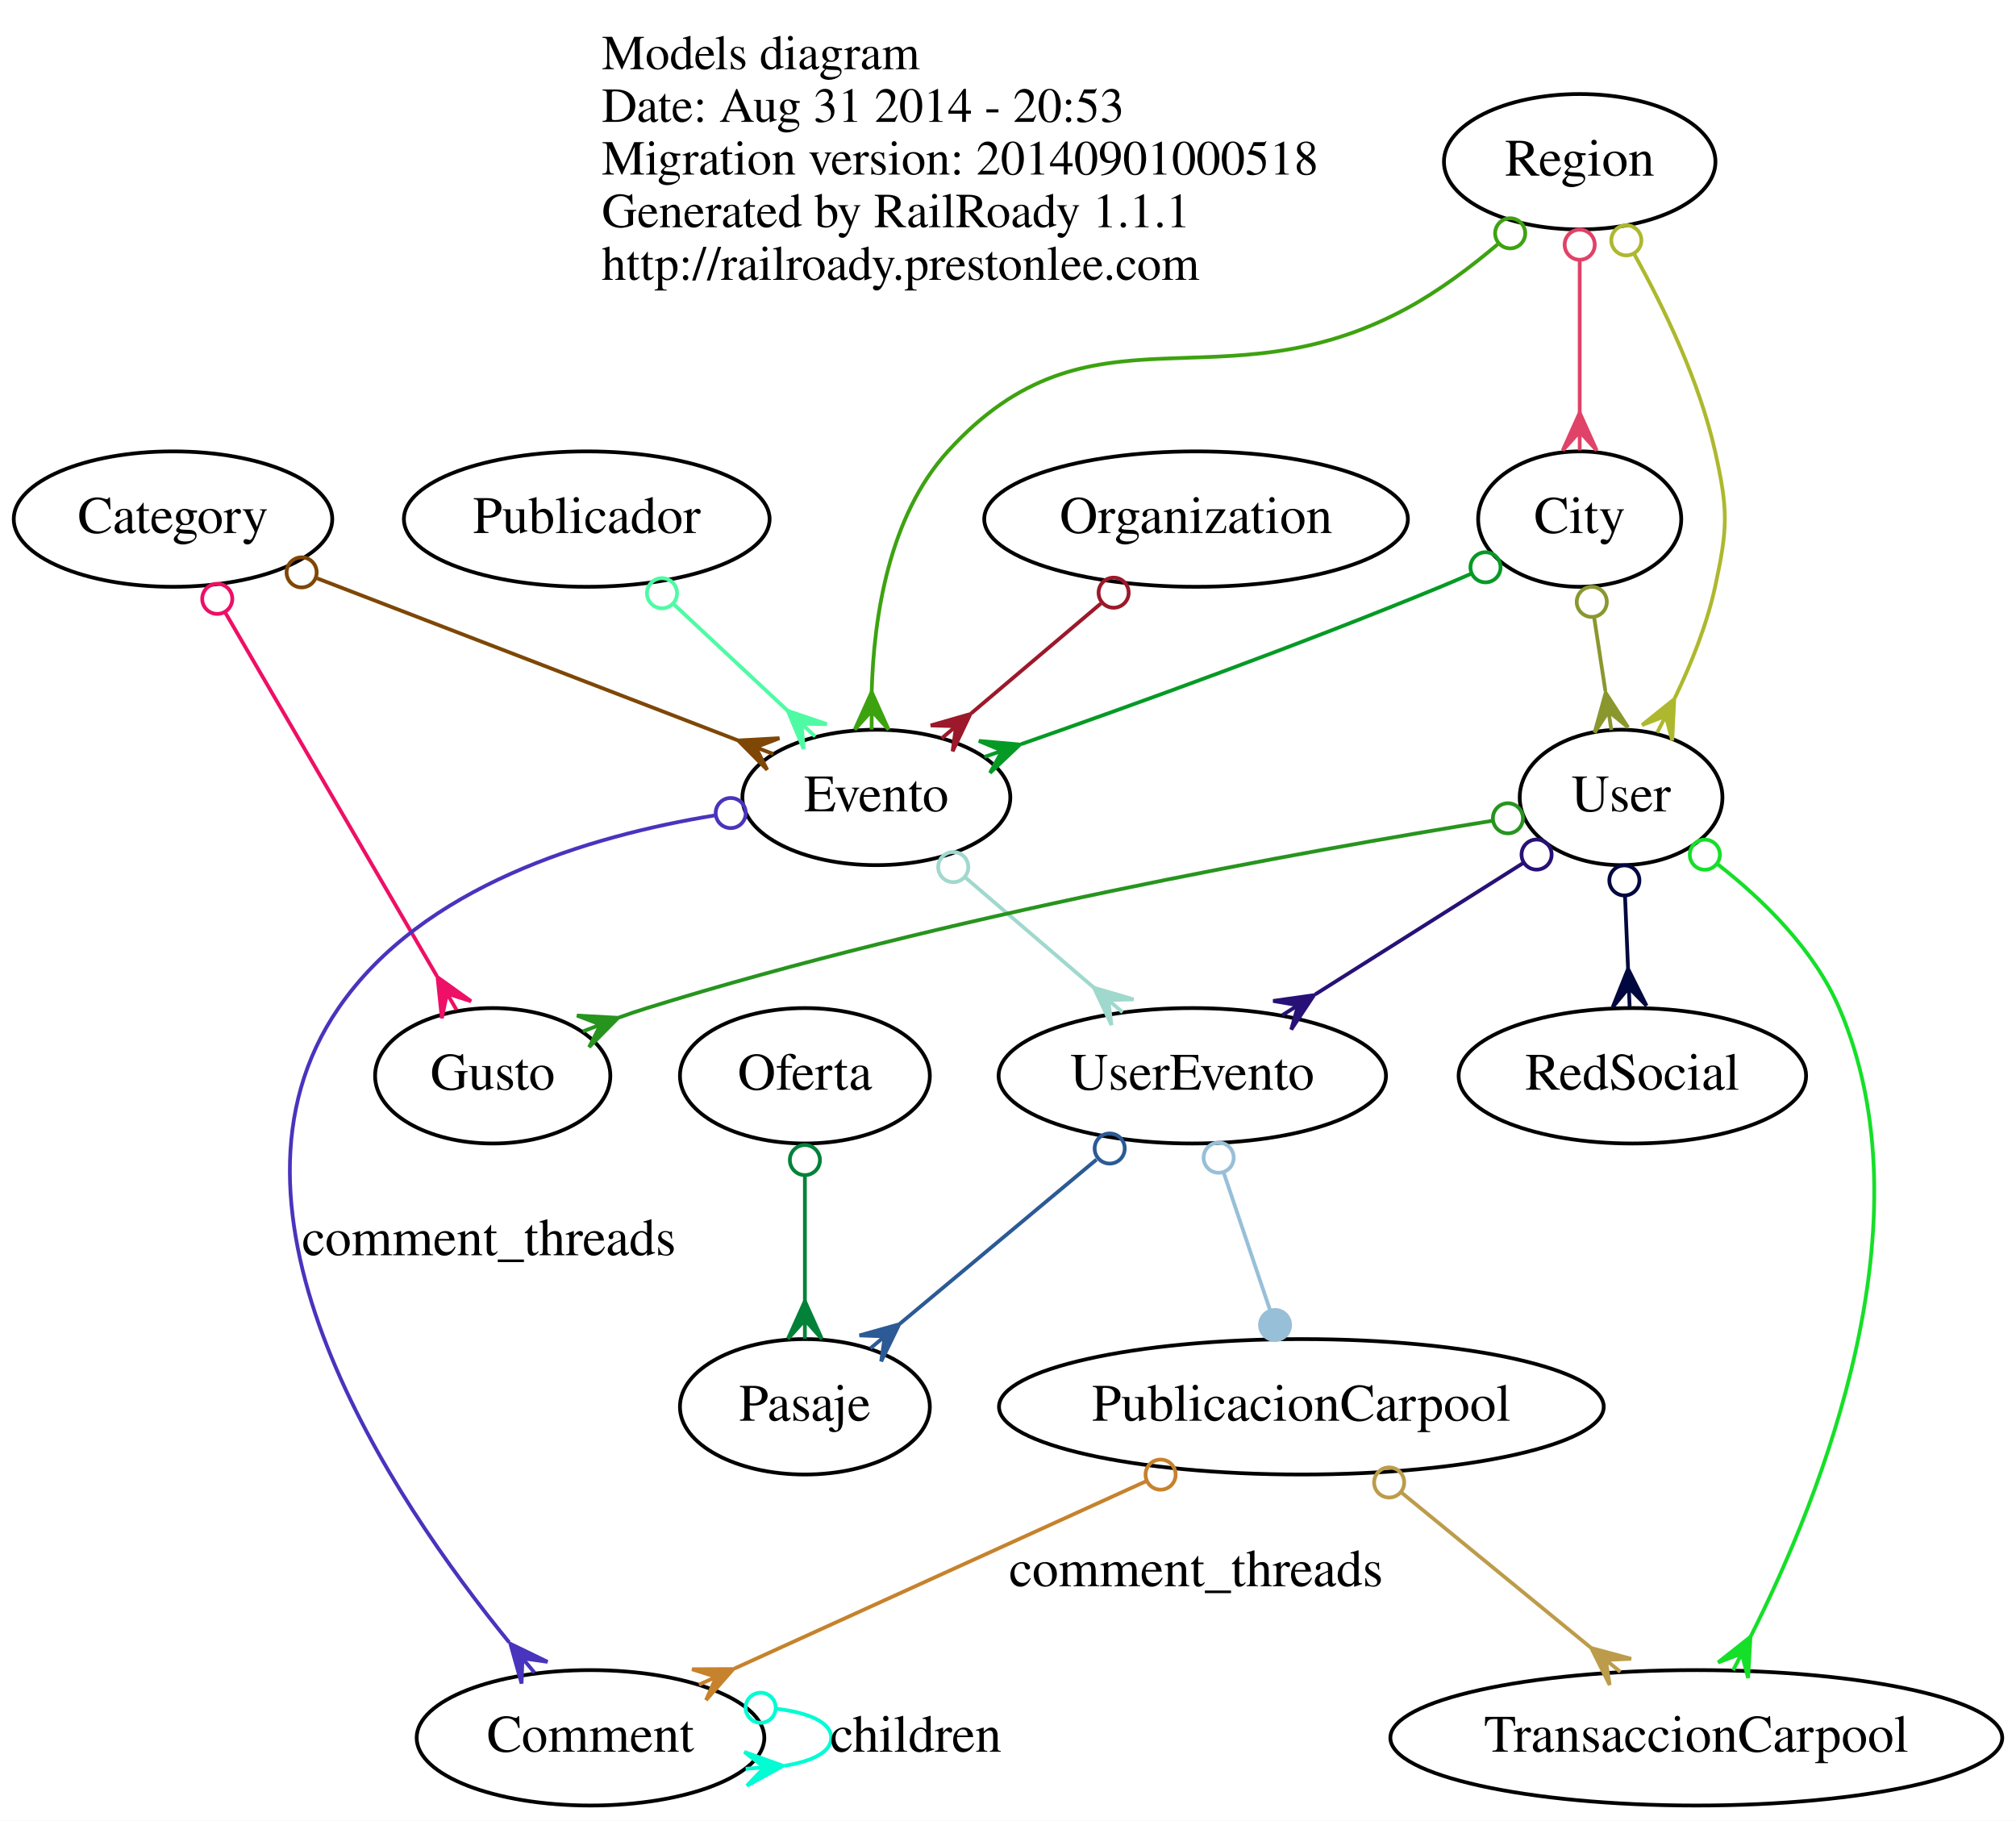
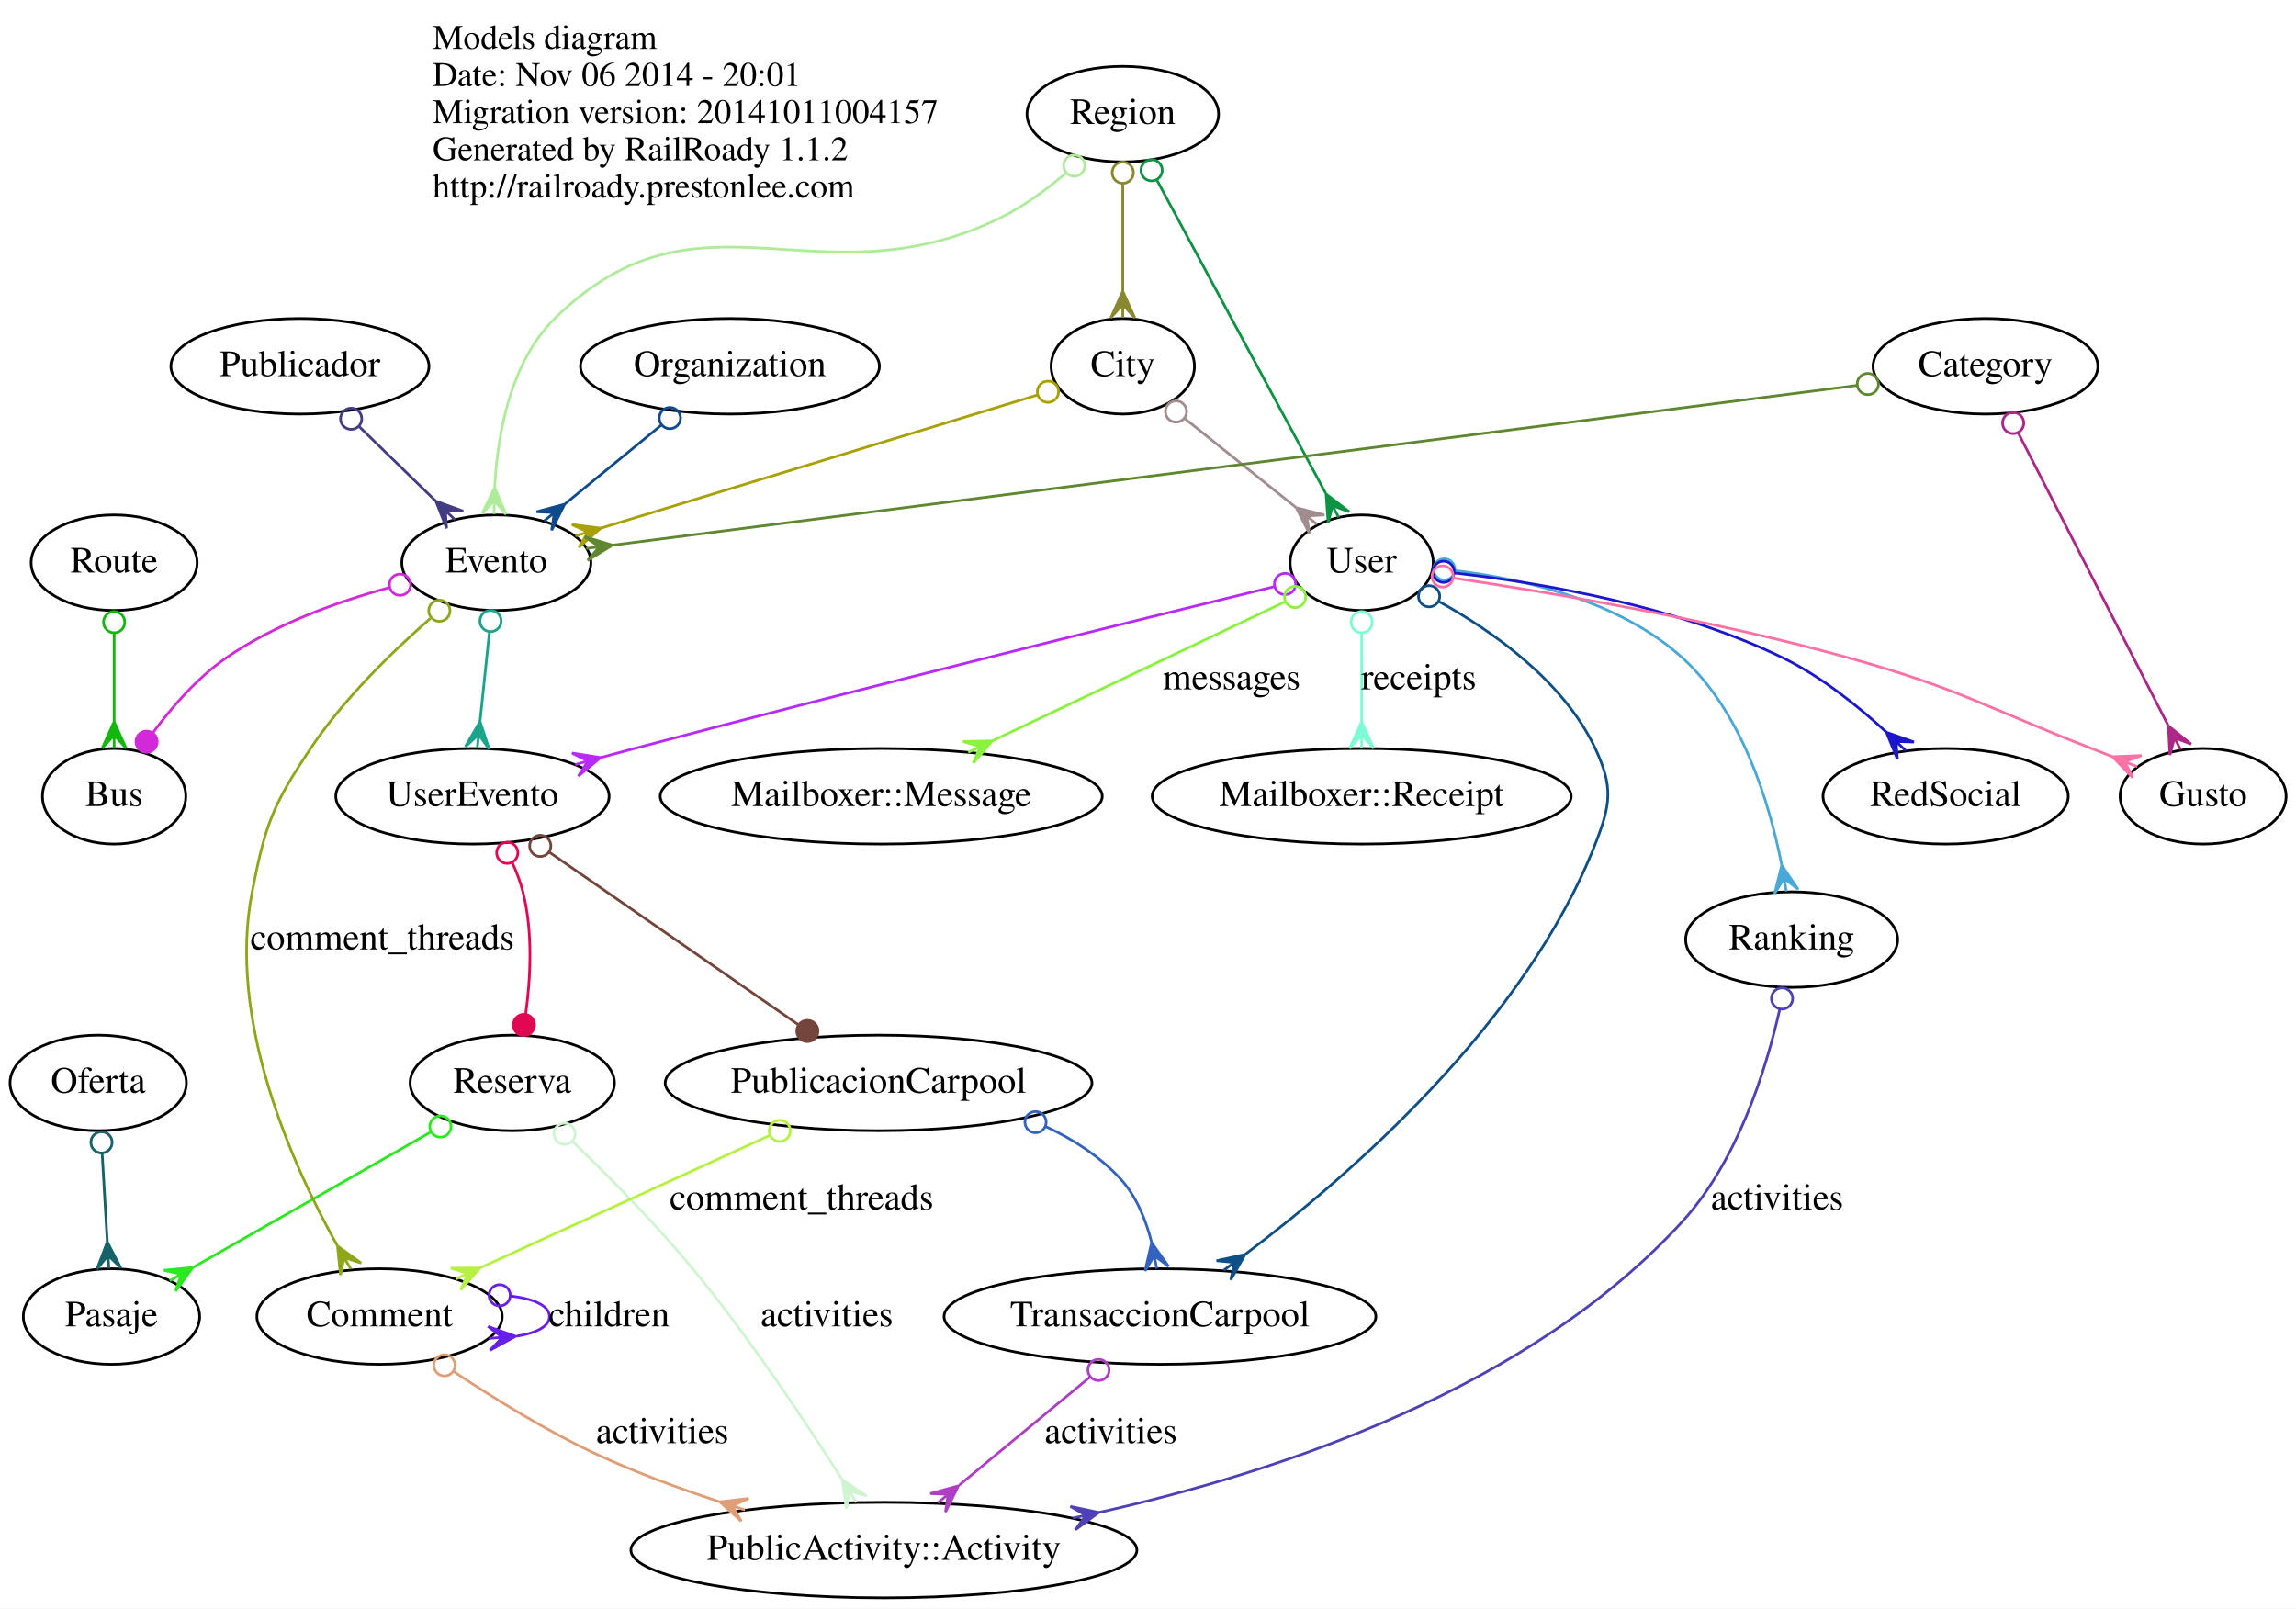
- <svg xmlns="http://www.w3.org/2000/svg" width="536pt" height="484pt" viewBox="0.00 0.00 536.00 484.00">
-   <g id="graph0" class="graph" transform="scale(1 1) rotate(0) translate(4 480)">
-     <polygon fill="white" stroke="none" points="-4,4 -4,-480 532,-480 532,4 -4,4" />
+ <svg xmlns="http://www.w3.org/2000/svg" width="865pt" height="606pt" viewBox="0.00 0.00 865.00 606.00">
+   <g id="graph0" class="graph" transform="scale(1 1) rotate(0) translate(4 602)">
+     <polygon fill="white" stroke="none" points="-4,4 -4,-602 861,-602 861,4 -4,4" />
    <g id="node1" class="node">
-       <text text-anchor="start" x="156" y="-461.6" font-family="Times,serif" font-size="13.00">Models diagram</text>
-       <text text-anchor="start" x="156" y="-447.6" font-family="Times,serif" font-size="13.00">Date: Aug 31 2014 - 20:53</text>
-       <text text-anchor="start" x="156" y="-433.6" font-family="Times,serif" font-size="13.00">Migration version: 20140901000518</text>
-       <text text-anchor="start" x="156" y="-419.6" font-family="Times,serif" font-size="13.00">Generated by RailRoady 1.1.1</text>
-       <text text-anchor="start" x="156" y="-405.6" font-family="Times,serif" font-size="13.00">http://railroady.prestonlee.com</text>
+       <text text-anchor="start" x="159" y="-583.6" font-family="Times,serif" font-size="13.00">Models diagram</text>
+       <text text-anchor="start" x="159" y="-569.6" font-family="Times,serif" font-size="13.00">Date: Nov 06 2014 - 20:01</text>
+       <text text-anchor="start" x="159" y="-555.6" font-family="Times,serif" font-size="13.00">Migration version: 20141011004157</text>
+       <text text-anchor="start" x="159" y="-541.6" font-family="Times,serif" font-size="13.00">Generated by RailRoady 1.1.2</text>
+       <text text-anchor="start" x="159" y="-527.6" font-family="Times,serif" font-size="13.00">http://railroady.prestonlee.com</text>
    </g>
    <g id="node2" class="node">
-       <ellipse fill="none" stroke="black" cx="430" cy="-194" rx="46.196" ry="18" />
-       <text text-anchor="middle" x="430" y="-190.3" font-family="Times,serif" font-size="14.00">RedSocial</text>
+       <ellipse fill="none" stroke="black" cx="419" cy="-464" rx="27" ry="18" />
+       <text text-anchor="middle" x="419" y="-460.3" font-family="Times,serif" font-size="14.00">City</text>
+     </g>
+     <g id="node7" class="node">
+       <ellipse fill="none" stroke="black" cx="183" cy="-390" rx="35.619" ry="18" />
+       <text text-anchor="middle" x="183" y="-386.3" font-family="Times,serif" font-size="14.00">Evento</text>
+     </g>
+     <g id="edge2" class="edge">
+       <path fill="none" stroke="#a7a104" d="M386.788,-453.172C344.016,-440.123 268.523,-417.092 222.404,-403.022" />
+       <ellipse fill="none" stroke="#a7a104" cx="390.807" cy="-454.399" rx="4" ry="4" />
+       <polygon fill="#a7a104" stroke="#a7a104" points="222.316,-402.995 214.064,-395.773 217.534,-401.536 212.751,-400.077 212.751,-400.077 212.751,-400.077 217.534,-401.536 211.438,-404.381 222.316,-402.995 222.316,-402.995" />
+     </g>
+     <g id="node15" class="node">
+       <ellipse fill="none" stroke="black" cx="509" cy="-390" rx="26.949" ry="18" />
+       <text text-anchor="middle" x="509" y="-386.3" font-family="Times,serif" font-size="14.00">User</text>
+     </g>
+     <g id="edge1" class="edge">
+       <path fill="none" stroke="#a18c8e" d="M442.305,-444.356C455.106,-434.115 470.986,-421.411 484.039,-410.969" />
+       <ellipse fill="none" stroke="#a18c8e" cx="439.052" cy="-446.959" rx="4" ry="4" />
+       <polygon fill="#a18c8e" stroke="#a18c8e" points="484.339,-410.729 494.959,-407.996 488.243,-407.605 492.148,-404.482 492.148,-404.482 492.148,-404.482 488.243,-407.605 489.336,-400.968 484.339,-410.729 484.339,-410.729" />
    </g>
    <g id="node3" class="node">
-       <ellipse fill="none" stroke="black" cx="210" cy="-194" rx="33.221" ry="18" />
-       <text text-anchor="middle" x="210" y="-190.3" font-family="Times,serif" font-size="14.00">Oferta</text>
+       <ellipse fill="none" stroke="black" cx="671" cy="-248" rx="39.946" ry="18" />
+       <text text-anchor="middle" x="671" y="-244.3" font-family="Times,serif" font-size="14.00">Ranking</text>
+     </g>
+     <g id="node21" class="node">
+       <ellipse fill="none" stroke="black" cx="329" cy="-18" rx="95.312" ry="18" />
+       <text text-anchor="middle" x="329" y="-14.3" font-family="Times,serif" font-size="14.00">PublicActivity::Activity</text>
+     </g>
+     <g id="edge3" class="edge">
+       <path fill="none" stroke="#4e41b6" d="M666.506,-221.729C661.25,-198.577 650.518,-164.568 630,-142 572.541,-78.799 477.853,-47.339 410.017,-32.178" />
+       <ellipse fill="none" stroke="#4e41b6" cx="667.372" cy="-225.814" rx="4" ry="4" />
+       <polygon fill="#4e41b6" stroke="#4e41b6" points="409.985,-32.171 401.162,-25.659 405.098,-31.114 400.211,-30.057 400.211,-30.057 400.211,-30.057 405.098,-31.114 399.26,-34.456 409.985,-32.171 409.985,-32.171" />
+       <text text-anchor="middle" x="665.5" y="-146.3" font-family="Times,serif" font-size="14.00">activities</text>
+     </g>
+     <g id="node4" class="node">
+       <ellipse fill="none" stroke="black" cx="189" cy="-194" rx="38.495" ry="18" />
+       <text text-anchor="middle" x="189" y="-190.3" font-family="Times,serif" font-size="14.00">Reserva</text>
    </g>
    <g id="node8" class="node">
-       <ellipse fill="none" stroke="black" cx="210" cy="-106" rx="33.221" ry="18" />
-       <text text-anchor="middle" x="210" y="-102.3" font-family="Times,serif" font-size="14.00">Pasaje</text>
-     </g>
-     <g id="edge1" class="edge">
-       <path fill="none" stroke="#028239" d="M210,-167.339C210,-156.855 210,-144.718 210,-134.091" />
-       <ellipse fill="none" stroke="#028239" cx="210" cy="-171.597" rx="4" ry="4" />
-       <polygon fill="#028239" stroke="#028239" points="210,-134.084 214.5,-124.084 210,-129.084 210,-124.084 210,-124.084 210,-124.084 210,-129.084 205.5,-124.084 210,-134.084 210,-134.084" />
-     </g>
-     <g id="node4" class="node">
-       <ellipse fill="none" stroke="black" cx="42" cy="-342" rx="42.346" ry="18" />
-       <text text-anchor="middle" x="42" y="-338.3" font-family="Times,serif" font-size="14.00">Category</text>
+       <ellipse fill="none" stroke="black" cx="38" cy="-106" rx="33.221" ry="18" />
+       <text text-anchor="middle" x="38" y="-102.3" font-family="Times,serif" font-size="14.00">Pasaje</text>
+     </g>
+     <g id="edge5" class="edge">
+       <path fill="none" stroke="#2ae91f" d="M158.301,-175.516C132.17,-160.633 94.823,-139.363 68.694,-124.481" />
+       <ellipse fill="none" stroke="#2ae91f" cx="161.93" cy="-177.583" rx="4" ry="4" />
+       <polygon fill="#2ae91f" stroke="#2ae91f" points="68.646,-124.454 62.184,-115.595 64.302,-121.98 59.957,-119.505 59.957,-119.505 59.957,-119.505 64.302,-121.98 57.73,-123.415 68.646,-124.454 68.646,-124.454" />
+     </g>
+     <g id="edge4" class="edge">
+       <path fill="none" stroke="#cef5cf" d="M211.796,-171.854C225.519,-158.653 242.988,-140.991 257,-124 278.164,-98.335 299.328,-66.557 313.178,-44.724" />
+       <ellipse fill="none" stroke="#cef5cf" cx="208.676" cy="-174.828" rx="4" ry="4" />
+       <polygon fill="#cef5cf" stroke="#cef5cf" points="313.324,-44.49 322.454,-38.416 315.984,-40.256 318.644,-36.022 318.644,-36.022 318.644,-36.022 315.984,-40.256 314.833,-33.628 313.324,-44.49 313.324,-44.49" />
+       <text text-anchor="middle" x="307.5" y="-102.3" font-family="Times,serif" font-size="14.00">activities</text>
    </g>
    <g id="node5" class="node">
-       <ellipse fill="none" stroke="black" cx="127" cy="-194" rx="31.273" ry="18" />
-       <text text-anchor="middle" x="127" y="-190.3" font-family="Times,serif" font-size="14.00">Gusto</text>
-     </g>
-     <g id="edge2" class="edge">
-       <path fill="none" stroke="#ee0f66" d="M55.88,-317.159C71.361,-290.569 96.305,-247.723 112.163,-220.484" />
-       <ellipse fill="none" stroke="#ee0f66" cx="53.763" cy="-320.795" rx="4" ry="4" />
-       <polygon fill="#ee0f66" stroke="#ee0f66" points="112.332,-220.195 121.252,-213.817 114.847,-215.874 117.363,-211.553 117.363,-211.553 117.363,-211.553 114.847,-215.874 113.474,-209.289 112.332,-220.195 112.332,-220.195" />
+       <ellipse fill="none" stroke="black" cx="271" cy="-464" rx="56.317" ry="18" />
+       <text text-anchor="middle" x="271" y="-460.3" font-family="Times,serif" font-size="14.00">Organization</text>
+     </g>
+     <g id="edge6" class="edge">
+       <path fill="none" stroke="#0f4b8c" d="M245.187,-441.88C233.758,-432.529 220.341,-421.552 208.901,-412.192" />
+       <ellipse fill="none" stroke="#0f4b8c" cx="248.374" cy="-444.488" rx="4" ry="4" />
+       <polygon fill="#0f4b8c" stroke="#0f4b8c" points="208.717,-412.041 203.827,-402.226 204.847,-408.875 200.977,-405.709 200.977,-405.709 200.977,-405.709 204.847,-408.875 198.128,-409.191 208.717,-412.041 208.717,-412.041" />
    </g>
    <g id="node6" class="node">
-       <ellipse fill="none" stroke="black" cx="229" cy="-268" rx="35.619" ry="18" />
-       <text text-anchor="middle" x="229" y="-264.3" font-family="Times,serif" font-size="14.00">Evento</text>
-     </g>
-     <g id="edge3" class="edge">
-       <path fill="none" stroke="#7e4706" d="M80.34,-326.238C113.048,-313.645 159.773,-295.654 192.069,-283.219" />
-       <ellipse fill="none" stroke="#7e4706" cx="76.194" cy="-327.834" rx="4" ry="4" />
-       <polygon fill="#7e4706" stroke="#7e4706" points="192.265,-283.144 203.214,-283.75 196.931,-281.347 201.597,-279.551 201.597,-279.551 201.597,-279.551 196.931,-281.347 199.98,-275.351 192.265,-283.144 192.265,-283.144" />
+       <ellipse fill="none" stroke="black" cx="729" cy="-302" rx="46.196" ry="18" />
+       <text text-anchor="middle" x="729" y="-298.3" font-family="Times,serif" font-size="14.00">RedSocial</text>
+     </g>
+     <g id="node9" class="node">
+       <ellipse fill="none" stroke="black" cx="39" cy="-302" rx="27" ry="18" />
+       <text text-anchor="middle" x="39" y="-298.3" font-family="Times,serif" font-size="14.00">Bus</text>
+     </g>
+     <g id="edge9" class="edge">
+       <path fill="none" stroke="#d32ad9" d="M142.625,-380.636C122.845,-375.224 99.391,-366.75 81,-354 70.278,-346.566 60.792,-335.669 53.56,-325.855" />
+       <ellipse fill="none" stroke="#d32ad9" cx="146.697" cy="-381.695" rx="4" ry="4" />
+       <ellipse fill="#d32ad9" stroke="#d32ad9" cx="51.233" cy="-322.557" rx="4" ry="4" />
+     </g>
+     <g id="node17" class="node">
+       <ellipse fill="none" stroke="black" cx="174" cy="-302" rx="51.493" ry="18" />
+       <text text-anchor="middle" x="174" y="-298.3" font-family="Times,serif" font-size="14.00">UserEvento</text>
+     </g>
+     <g id="edge8" class="edge">
+       <path fill="none" stroke="#1aa58b" d="M180.358,-363.756C179.26,-353.259 177.982,-341.049 176.861,-330.34" />
+       <ellipse fill="none" stroke="#1aa58b" cx="180.806" cy="-368.031" rx="4" ry="4" />
+       <polygon fill="#1aa58b" stroke="#1aa58b" points="176.846,-330.196 180.281,-319.781 176.326,-325.223 175.805,-320.25 175.805,-320.25 175.805,-320.25 176.326,-325.223 171.33,-320.718 176.846,-330.196 176.846,-330.196" />
+     </g>
+     <g id="node18" class="node">
+       <ellipse fill="none" stroke="black" cx="139" cy="-106" rx="46.219" ry="18" />
+       <text text-anchor="middle" x="139" y="-102.3" font-family="Times,serif" font-size="14.00">Comment</text>
+     </g>
+     <g id="edge7" class="edge">
+       <path fill="none" stroke="#8ea617" d="M158.104,-368.985C143.456,-356.196 125.427,-338.571 113,-320 98.587,-298.462 95.982,-291.432 91,-266 81.606,-218.046 105.685,-163.904 123.035,-132.781" />
+       <ellipse fill="none" stroke="#8ea617" cx="161.524" cy="-371.908" rx="4" ry="4" />
+       <polygon fill="#8ea617" stroke="#8ea617" points="123.165,-132.557 132.058,-126.141 125.662,-128.225 128.16,-123.894 128.16,-123.894 128.16,-123.894 125.662,-128.225 124.261,-121.646 123.165,-132.557 123.165,-132.557" />
+       <text text-anchor="middle" x="140" y="-244.3" font-family="Times,serif" font-size="14.00">comment_threads</text>
    </g>
    <g id="node10" class="node">
-       <ellipse fill="none" stroke="black" cx="313" cy="-194" rx="51.493" ry="18" />
-       <text text-anchor="middle" x="313" y="-190.3" font-family="Times,serif" font-size="14.00">UserEvento</text>
-     </g>
-     <g id="edge5" class="edge">
-       <path fill="none" stroke="#a0d8cd" d="M252.629,-246.746C263.282,-237.615 275.899,-226.801 286.837,-217.426" />
-       <ellipse fill="none" stroke="#a0d8cd" cx="249.442" cy="-249.478" rx="4" ry="4" />
-       <polygon fill="#a0d8cd" stroke="#a0d8cd" points="286.86,-217.406 297.381,-214.315 290.656,-214.152 294.452,-210.898 294.452,-210.898 294.452,-210.898 290.656,-214.152 291.524,-207.482 286.86,-217.406 286.86,-217.406" />
+       <ellipse fill="none" stroke="black" cx="109" cy="-464" rx="48.618" ry="18" />
+       <text text-anchor="middle" x="109" y="-460.3" font-family="Times,serif" font-size="14.00">Publicador</text>
+     </g>
+     <g id="edge10" class="edge">
+       <path fill="none" stroke="#443c83" d="M131.271,-441.33C140.372,-432.476 150.893,-422.239 160.061,-413.319" />
+       <ellipse fill="none" stroke="#443c83" cx="128.29" cy="-444.231" rx="4" ry="4" />
+       <polygon fill="#443c83" stroke="#443c83" points="160.216,-413.169 170.521,-409.42 163.799,-409.682 167.383,-406.195 167.383,-406.195 167.383,-406.195 163.799,-409.682 164.245,-402.97 160.216,-413.169 160.216,-413.169" />
+     </g>
+     <g id="node11" class="node">
+       <ellipse fill="none" stroke="black" cx="433" cy="-106" rx="81.34" ry="18" />
+       <text text-anchor="middle" x="433" y="-102.3" font-family="Times,serif" font-size="14.00">TransaccionCarpool</text>
+     </g>
+     <g id="edge11" class="edge">
+       <path fill="none" stroke="#ae3fc3" d="M406.657,-83.216C391.644,-70.802 372.824,-55.239 357.472,-42.544" />
+       <ellipse fill="none" stroke="#ae3fc3" cx="409.865" cy="-85.869" rx="4" ry="4" />
+       <polygon fill="#ae3fc3" stroke="#ae3fc3" points="357.052,-42.197 352.213,-32.356 353.199,-39.011 349.346,-35.824 349.346,-35.824 349.346,-35.824 353.199,-39.011 346.478,-39.292 357.052,-42.197 357.052,-42.197" />
+       <text text-anchor="middle" x="414.5" y="-58.3" font-family="Times,serif" font-size="14.00">activities</text>
    </g>
    <g id="node12" class="node">
-       <ellipse fill="none" stroke="black" cx="153" cy="-18" rx="46.219" ry="18" />
-       <text text-anchor="middle" x="153" y="-14.3" font-family="Times,serif" font-size="14.00">Comment</text>
-     </g>
-     <g id="edge4" class="edge">
-       <path fill="none" stroke="#4834bd" d="M185.995,-263.215C152.576,-257.756 108.281,-244.442 86,-212 49.037,-158.181 99.873,-81.971 131.354,-43.397" />
-       <ellipse fill="none" stroke="#4834bd" cx="190.28" cy="-263.852" rx="4" ry="4" />
-       <polygon fill="#4834bd" stroke="#4834bd" points="131.699,-42.985 141.569,-38.206 134.909,-39.151 138.118,-35.317 138.118,-35.317 138.118,-35.317 134.909,-39.151 134.668,-32.428 131.699,-42.985 131.699,-42.985" />
-       <text text-anchor="middle" x="126" y="-146.3" font-family="Times,serif" font-size="14.00">comment_threads</text>
-     </g>
-     <g id="node7" class="node">
-       <ellipse fill="none" stroke="black" cx="416" cy="-342" rx="27" ry="18" />
-       <text text-anchor="middle" x="416" y="-338.3" font-family="Times,serif" font-size="14.00">City</text>
-     </g>
-     <g id="edge7" class="edge">
-       <path fill="none" stroke="#059a25" d="M387.302,-327.545C384.509,-326.317 381.708,-325.117 379,-324 341.562,-308.564 298.04,-292.846 267.549,-282.188" />
-       <ellipse fill="none" stroke="#059a25" cx="390.955" cy="-329.184" rx="4" ry="4" />
-       <polygon fill="#059a25" stroke="#059a25" points="267.181,-282.06 259.214,-274.525 262.459,-280.418 257.736,-278.776 257.736,-278.776 257.736,-278.776 262.459,-280.418 256.258,-283.026 267.181,-282.06 267.181,-282.06" />
-     </g>
-     <g id="node9" class="node">
-       <ellipse fill="none" stroke="black" cx="427" cy="-268" rx="26.949" ry="18" />
-       <text text-anchor="middle" x="427" y="-264.3" font-family="Times,serif" font-size="14.00">User</text>
-     </g>
-     <g id="edge6" class="edge">
-       <path fill="none" stroke="#8a972f" d="M419.825,-315.965C420.796,-309.607 421.845,-302.745 422.832,-296.282" />
-       <ellipse fill="none" stroke="#8a972f" cx="419.211" cy="-319.983" rx="4" ry="4" />
-       <polygon fill="#8a972f" stroke="#8a972f" points="422.902,-295.826 428.86,-286.62 423.657,-290.883 424.412,-285.941 424.412,-285.941 424.412,-285.941 423.657,-290.883 419.963,-285.261 422.902,-295.826 422.902,-295.826" />
-     </g>
-     <g id="edge8" class="edge">
-       <path fill="none" stroke="#01083f" d="M428.05,-241.792C428.309,-235.58 428.588,-228.896 428.851,-222.579" />
-       <ellipse fill="none" stroke="#01083f" cx="427.878" cy="-245.94" rx="4" ry="4" />
-       <polygon fill="#01083f" stroke="#01083f" points="428.857,-222.432 433.769,-212.628 429.065,-217.436 429.273,-212.441 429.273,-212.441 429.273,-212.441 429.065,-217.436 424.777,-212.253 428.857,-222.432 428.857,-222.432" />
-     </g>
-     <g id="edge11" class="edge">
-       <path fill="none" stroke="#27941e" d="M392.949,-261.823C342.942,-253.76 247.01,-236.54 168,-212 165.553,-211.24 163.05,-210.391 160.547,-209.488" />
-       <ellipse fill="none" stroke="#27941e" cx="396.913" cy="-262.454" rx="4" ry="4" />
-       <polygon fill="#27941e" stroke="#27941e" points="160.343,-209.409 152.626,-201.619 155.677,-207.614 151.01,-205.818 151.01,-205.818 151.01,-205.818 155.677,-207.614 149.394,-210.018 160.343,-209.409 160.343,-209.409" />
-     </g>
-     <g id="edge10" class="edge">
-       <path fill="none" stroke="#271176" d="M401.15,-250.673C384.724,-240.299 363.318,-226.78 345.713,-215.661" />
-       <ellipse fill="none" stroke="#271176" cx="404.537" cy="-252.813" rx="4" ry="4" />
-       <polygon fill="#271176" stroke="#271176" points="345.355,-215.435 339.303,-206.29 341.128,-212.765 336.9,-210.095 336.9,-210.095 336.9,-210.095 341.128,-212.765 334.497,-213.9 345.355,-215.435 345.355,-215.435" />
+       <ellipse fill="none" stroke="black" cx="419" cy="-559" rx="36.096" ry="18" />
+       <text text-anchor="middle" x="419" y="-555.3" font-family="Times,serif" font-size="14.00">Region</text>
+     </g>
+     <g id="edge12" class="edge">
+       <path fill="none" stroke="#898830" d="M419,-532.562C419,-520.078 419,-505.025 419,-492.299" />
+       <ellipse fill="none" stroke="#898830" cx="419" cy="-536.942" rx="4" ry="4" />
+       <polygon fill="#898830" stroke="#898830" points="419,-492.264 423.5,-482.264 419,-487.264 419,-482.264 419,-482.264 419,-482.264 419,-487.264 414.5,-482.264 419,-492.264 419,-492.264" />
+     </g>
+     <g id="edge14" class="edge">
+       <path fill="none" stroke="#aeeb9b" d="M397.413,-536.646C390.156,-530.476 381.685,-524.265 373,-520 304.284,-486.258 259.529,-535.73 205,-482 188.316,-465.561 183.444,-438.795 182.373,-418.537" />
+       <ellipse fill="none" stroke="#aeeb9b" cx="400.719" cy="-539.585" rx="4" ry="4" />
+       <polygon fill="#aeeb9b" stroke="#aeeb9b" points="182.368,-418.34 186.615,-408.23 182.242,-413.342 182.117,-408.343 182.117,-408.343 182.117,-408.343 182.242,-413.342 177.618,-408.456 182.368,-418.34 182.368,-418.34" />
+     </g>
+     <g id="edge13" class="edge">
+       <path fill="none" stroke="#0c9344" d="M431.907,-534.05C448.786,-502.731 478.221,-448.111 495.424,-416.191" />
+       <ellipse fill="none" stroke="#0c9344" cx="429.856" cy="-537.856" rx="4" ry="4" />
+       <polygon fill="#0c9344" stroke="#0c9344" points="495.598,-415.868 504.304,-409.2 497.97,-411.466 500.342,-407.065 500.342,-407.065 500.342,-407.065 497.97,-411.466 496.381,-404.93 495.598,-415.868 495.598,-415.868" />
+     </g>
+     <g id="node13" class="node">
+       <ellipse fill="none" stroke="black" cx="327" cy="-194" rx="80.389" ry="18" />
+       <text text-anchor="middle" x="327" y="-190.3" font-family="Times,serif" font-size="14.00">PublicacionCarpool</text>
+     </g>
+     <g id="edge15" class="edge">
+       <path fill="none" stroke="#3463bf" d="M390.091,-177.525C400.478,-172.669 410.337,-166.312 418,-158 424.049,-151.439 427.668,-142.56 429.83,-134.048" />
+       <ellipse fill="none" stroke="#3463bf" cx="386.134" cy="-179.225" rx="4" ry="4" />
+       <polygon fill="#3463bf" stroke="#3463bf" points="429.872,-133.84 436.225,-124.902 430.841,-128.935 431.811,-124.03 431.811,-124.03 431.811,-124.03 430.841,-128.935 427.396,-123.157 429.872,-133.84 429.872,-133.84" />
+     </g>
+     <g id="edge16" class="edge">
+       <path fill="none" stroke="#b6f141" d="M286.001,-174.245C253.589,-159.418 208.69,-138.879 177.065,-124.413" />
+       <ellipse fill="none" stroke="#b6f141" cx="289.752" cy="-175.961" rx="4" ry="4" />
+       <polygon fill="#b6f141" stroke="#b6f141" points="176.799,-124.291 169.577,-116.039 172.252,-122.211 167.705,-120.131 167.705,-120.131 167.705,-120.131 172.252,-122.211 165.833,-124.223 176.799,-124.291 176.799,-124.291" />
+       <text text-anchor="middle" x="298" y="-146.3" font-family="Times,serif" font-size="14.00">comment_threads</text>
+     </g>
+     <g id="node14" class="node">
+       <ellipse fill="none" stroke="black" cx="33" cy="-194" rx="33.221" ry="18" />
+       <text text-anchor="middle" x="33" y="-190.3" font-family="Times,serif" font-size="14.00">Oferta</text>
+     </g>
+     <g id="edge17" class="edge">
+       <path fill="none" stroke="#156368" d="M34.492,-167.339C35.102,-156.855 35.807,-144.718 36.425,-134.091" />
+       <ellipse fill="none" stroke="#156368" cx="34.244" cy="-171.603" rx="4" ry="4" />
+       <polygon fill="#156368" stroke="#156368" points="36.426,-134.067 41.499,-124.345 36.717,-129.076 37.007,-124.084 37.007,-124.084 37.007,-124.084 36.717,-129.076 32.514,-123.823 36.426,-134.067 36.426,-134.067" />
+     </g>
+     <g id="edge24" class="edge">
+       <path fill="none" stroke="#49a8d6" d="M544.407,-387.014C570.962,-383.751 606.613,-375.356 630,-354 652.181,-333.745 662.503,-300.032 667.212,-276.281" />
+       <ellipse fill="none" stroke="#49a8d6" cx="540.11" cy="-387.475" rx="4" ry="4" />
+       <polygon fill="#49a8d6" stroke="#49a8d6" points="667.262,-276 673.435,-266.937 668.133,-271.077 669.004,-266.153 669.004,-266.153 669.004,-266.153 668.133,-271.077 664.573,-265.369 667.262,-276 667.262,-276" />
+     </g>
+     <g id="edge20" class="edge">
+       <path fill="none" stroke="#1b17cd" d="M543.96,-386.135C577.274,-382.314 628.123,-373.584 668,-354 682.158,-347.047 695.83,-336.14 706.629,-326.194" />
+       <ellipse fill="none" stroke="#1b17cd" cx="539.862" cy="-386.576" rx="4" ry="4" />
+       <polygon fill="#1b17cd" stroke="#1b17cd" points="706.724,-326.104 717.061,-322.445 710.337,-322.648 713.951,-319.193 713.951,-319.193 713.951,-319.193 710.337,-322.648 710.841,-315.94 706.724,-326.104 706.724,-326.104" />
+     </g>
+     <g id="edge21" class="edge">
+       <path fill="none" stroke="#0d4f86" d="M537.958,-375.469C558.747,-363.977 585.11,-345.306 597,-320 603.804,-305.519 602.84,-298.896 597,-284 570.519,-216.456 504.813,-159.296 465.072,-129.381" />
+       <ellipse fill="none" stroke="#0d4f86" cx="534.403" cy="-377.357" rx="4" ry="4" />
+       <polygon fill="#0d4f86" stroke="#0d4f86" points="465.049,-129.364 459.685,-119.799 461.029,-126.39 457.009,-123.417 457.009,-123.417 457.009,-123.417 461.029,-126.39 454.333,-127.035 465.049,-129.364 465.049,-129.364" />
    </g>
    <g id="node16" class="node">
-       <ellipse fill="none" stroke="black" cx="447" cy="-18" rx="81.34" ry="18" />
-       <text text-anchor="middle" x="447" y="-14.3" font-family="Times,serif" font-size="14.00">TransaccionCarpool</text>
-     </g>
-     <g id="edge9" class="edge">
-       <path fill="none" stroke="#15df28" d="M452.693,-250.234C464.939,-240.666 478.342,-227.49 485,-212 509.306,-155.455 480.555,-82.87 461.405,-44.855" />
-       <ellipse fill="none" stroke="#15df28" cx="449.268" cy="-252.783" rx="4" ry="4" />
-       <polygon fill="#15df28" stroke="#15df28" points="461.396,-44.837 460.774,-33.889 459.089,-40.401 456.782,-35.966 456.782,-35.966 456.782,-35.966 459.089,-40.401 452.789,-38.042 461.396,-44.837 461.396,-44.837" />
-     </g>
-     <g id="edge12" class="edge">
-       <path fill="none" stroke="#2b5a95" d="M287.522,-171.727C271.586,-158.421 251.14,-141.35 235.248,-128.08" />
-       <ellipse fill="none" stroke="#2b5a95" cx="291.038" cy="-174.663" rx="4" ry="4" />
-       <polygon fill="#2b5a95" stroke="#2b5a95" points="235.076,-127.937 230.284,-118.074 231.238,-124.733 227.4,-121.528 227.4,-121.528 227.4,-121.528 231.238,-124.733 224.516,-124.982 235.076,-127.937 235.076,-127.937" />
-     </g>
-     <g id="node14" class="node">
-       <ellipse fill="none" stroke="black" cx="342" cy="-106" rx="80.389" ry="18" />
-       <text text-anchor="middle" x="342" y="-102.3" font-family="Times,serif" font-size="14.00">PublicacionCarpool</text>
-     </g>
-     <g id="edge13" class="edge">
-       <path fill="none" stroke="#98bfd8" d="M321.397,-168.097C325.243,-156.695 329.788,-143.216 333.629,-131.823" />
-       <ellipse fill="none" stroke="#98bfd8" cx="320.008" cy="-172.219" rx="4" ry="4" />
-       <ellipse fill="#98bfd8" stroke="#98bfd8" cx="335.004" cy="-127.746" rx="4" ry="4" />
-     </g>
-     <g id="node11" class="node">
-       <ellipse fill="none" stroke="black" cx="314" cy="-342" rx="56.317" ry="18" />
-       <text text-anchor="middle" x="314" y="-338.3" font-family="Times,serif" font-size="14.00">Organization</text>
-     </g>
-     <g id="edge14" class="edge">
-       <path fill="none" stroke="#9b192a" d="M288.696,-319.566C277.82,-310.353 265.137,-299.61 254.265,-290.401" />
-       <ellipse fill="none" stroke="#9b192a" cx="292.084" cy="-322.435" rx="4" ry="4" />
-       <polygon fill="#9b192a" stroke="#9b192a" points="253.995,-290.172 249.273,-280.275 250.18,-286.94 246.364,-283.709 246.364,-283.709 246.364,-283.709 250.18,-286.94 243.456,-287.142 253.995,-290.172 253.995,-290.172" />
-     </g>
-     <g id="edge15" class="edge">
-       <path fill="none" stroke="#02fcd3" d="M202.4,-25.731C211.012,-24.698 217,-22.121 217,-18 217,-14.254 212.051,-11.783 204.681,-10.589" />
-       <ellipse fill="none" stroke="#02fcd3" cx="198.234" cy="-25.992" rx="4" ry="4" />
-       <polygon fill="#02fcd3" stroke="#02fcd3" points="204.21,-10.551 194.599,-5.272 199.226,-10.155 194.242,-9.758 194.242,-9.758 194.242,-9.758 199.226,-10.155 193.885,-14.244 204.21,-10.551 204.21,-10.551" />
-       <text text-anchor="middle" x="239.5" y="-14.3" font-family="Times,serif" font-size="14.00">children</text>
-     </g>
-     <g id="node13" class="node">
-       <ellipse fill="none" stroke="black" cx="152" cy="-342" rx="48.618" ry="18" />
-       <text text-anchor="middle" x="152" y="-338.3" font-family="Times,serif" font-size="14.00">Publicador</text>
-     </g>
-     <g id="edge16" class="edge">
-       <path fill="none" stroke="#4efba4" d="M175.174,-319.33C184.738,-310.388 195.81,-300.035 205.417,-291.052" />
-       <ellipse fill="none" stroke="#4efba4" cx="172.011" cy="-322.289" rx="4" ry="4" />
-       <polygon fill="#4efba4" stroke="#4efba4" points="205.445,-291.025 215.823,-287.482 209.098,-287.61 212.75,-284.195 212.75,-284.195 212.75,-284.195 209.098,-287.61 209.676,-280.908 205.445,-291.025 205.445,-291.025" />
+       <ellipse fill="none" stroke="black" cx="826" cy="-302" rx="31.273" ry="18" />
+       <text text-anchor="middle" x="826" y="-298.3" font-family="Times,serif" font-size="14.00">Gusto</text>
+     </g>
+     <g id="edge23" class="edge">
+       <path fill="none" stroke="#fb72a7" d="M543.569,-384.216C580.853,-378.643 641.761,-368.334 693,-354 734.579,-342.369 743.764,-335.656 784,-320 786.525,-319.018 789.13,-317.992 791.749,-316.952" />
+       <ellipse fill="none" stroke="#fb72a7" cx="539.486" cy="-384.817" rx="4" ry="4" />
+       <polygon fill="#fb72a7" stroke="#fb72a7" points="791.887,-316.897 802.843,-317.357 796.529,-315.038 801.17,-313.179 801.17,-313.179 801.17,-313.179 796.529,-315.038 799.498,-309.002 791.887,-316.897 791.887,-316.897" />
+     </g>
+     <g id="edge22" class="edge">
+       <path fill="none" stroke="#b82af8" d="M476.201,-381.023C424.724,-368.439 321.865,-343.038 235,-320 230.935,-318.922 226.724,-317.787 222.499,-316.635" />
+       <ellipse fill="none" stroke="#b82af8" cx="480.126" cy="-381.981" rx="4" ry="4" />
+       <polygon fill="#b82af8" stroke="#b82af8" points="222.326,-316.588 213.876,-309.599 217.505,-315.263 212.684,-313.938 212.684,-313.938 212.684,-313.938 217.505,-315.263 211.491,-318.277 222.326,-316.588 222.326,-316.588" />
+     </g>
+     <g id="node22" class="node">
+       <ellipse fill="none" stroke="black" cx="328" cy="-302" rx="83.265" ry="18" />
+       <text text-anchor="middle" x="328" y="-298.3" font-family="Times,serif" font-size="14.00">Mailboxer::Message</text>
    </g>
    <g id="edge18" class="edge">
-       <path fill="none" stroke="#c6822c" d="M300.783,-86.245C268.199,-71.418 223.06,-50.879 191.267,-36.413" />
-       <ellipse fill="none" stroke="#c6822c" cx="304.57" cy="-87.968" rx="4" ry="4" />
-       <polygon fill="#c6822c" stroke="#c6822c" points="190.96,-36.273 183.721,-28.035 186.409,-34.202 181.858,-32.131 181.858,-32.131 181.858,-32.131 186.409,-34.202 179.994,-36.227 190.96,-36.273 190.96,-36.273" />
-       <text text-anchor="middle" x="314" y="-58.3" font-family="Times,serif" font-size="14.00">comment_threads</text>
-     </g>
-     <g id="edge17" class="edge">
-       <path fill="none" stroke="#bc9c4b" d="M368.639,-83.181C384.042,-70.565 403.405,-54.707 419.028,-41.91" />
-       <ellipse fill="none" stroke="#bc9c4b" cx="365.34" cy="-85.884" rx="4" ry="4" />
-       <polygon fill="#bc9c4b" stroke="#bc9c4b" points="419.081,-41.867 429.668,-39.012 422.949,-38.699 426.817,-35.531 426.817,-35.531 426.817,-35.531 422.949,-38.699 423.966,-32.049 419.081,-41.867 419.081,-41.867" />
-     </g>
-     <g id="node15" class="node">
-       <ellipse fill="none" stroke="black" cx="416" cy="-437" rx="36.096" ry="18" />
-       <text text-anchor="middle" x="416" y="-433.3" font-family="Times,serif" font-size="14.00">Region</text>
-     </g>
-     <g id="edge21" class="edge">
-       <path fill="none" stroke="#3da210" d="M394.2,-415.06C386.932,-408.91 378.509,-402.606 370,-398 320.058,-370.962 286.182,-402.041 248,-360 232.364,-342.784 228.311,-316.116 227.755,-296.092" />
-       <ellipse fill="none" stroke="#3da210" cx="397.514" cy="-417.971" rx="4" ry="4" />
-       <polygon fill="#3da210" stroke="#3da210" points="227.755,-296.033 232.247,-286.029 227.751,-291.033 227.747,-286.033 227.747,-286.033 227.747,-286.033 227.751,-291.033 223.247,-286.036 227.755,-296.033 227.755,-296.033" />
+       <path fill="none" stroke="#8bf33f" d="M480.111,-375.274C450.372,-361.143 403.732,-338.983 369.934,-322.924" />
+       <ellipse fill="none" stroke="#8bf33f" cx="483.913" cy="-377.08" rx="4" ry="4" />
+       <polygon fill="#8bf33f" stroke="#8bf33f" points="369.799,-322.86 362.698,-314.504 365.282,-320.714 360.766,-318.569 360.766,-318.569 360.766,-318.569 365.282,-320.714 358.835,-322.633 369.799,-322.86 369.799,-322.86" />
+       <text text-anchor="middle" x="460" y="-342.3" font-family="Times,serif" font-size="14.00">messages</text>
+     </g>
+     <g id="node23" class="node">
+       <ellipse fill="none" stroke="black" cx="509" cy="-302" rx="78.94" ry="18" />
+       <text text-anchor="middle" x="509" y="-298.3" font-family="Times,serif" font-size="14.00">Mailboxer::Receipt</text>
    </g>
    <g id="edge19" class="edge">
-       <path fill="none" stroke="#e04268" d="M416,-410.562C416,-398.078 416,-383.025 416,-370.299" />
-       <ellipse fill="none" stroke="#e04268" cx="416" cy="-414.942" rx="4" ry="4" />
-       <polygon fill="#e04268" stroke="#e04268" points="416,-370.264 420.5,-360.264 416,-365.264 416,-360.264 416,-360.264 416,-360.264 416,-365.264 411.5,-360.264 416,-370.264 416,-370.264" />
-     </g>
-     <g id="edge20" class="edge">
-       <path fill="none" stroke="#adb82e" d="M430.498,-412.445C438.577,-397.912 447.827,-378.559 452,-360 455.51,-344.39 455.387,-339.637 452,-324 449.815,-313.912 445.616,-303.453 441.274,-294.399" />
-       <ellipse fill="none" stroke="#adb82e" cx="428.402" cy="-416.104" rx="4" ry="4" />
-       <polygon fill="#adb82e" stroke="#adb82e" points="441.132,-294.12 440.605,-283.167 438.863,-289.664 436.594,-285.209 436.594,-285.209 436.594,-285.209 438.863,-289.664 432.584,-287.251 441.132,-294.12 441.132,-294.12" />
+       <path fill="none" stroke="#7dfbd4" d="M509,-363.339C509,-352.855 509,-340.718 509,-330.091" />
+       <ellipse fill="none" stroke="#7dfbd4" cx="509" cy="-367.597" rx="4" ry="4" />
+       <polygon fill="#7dfbd4" stroke="#7dfbd4" points="509,-330.084 513.5,-320.084 509,-325.084 509,-320.084 509,-320.084 509,-320.084 509,-325.084 504.5,-320.084 509,-330.084 509,-330.084" />
+       <text text-anchor="middle" x="530.5" y="-342.3" font-family="Times,serif" font-size="14.00">receipts</text>
+     </g>
+     <g id="edge26" class="edge">
+       <path fill="none" stroke="#e00853" d="M188.942,-277.127C190.612,-273.513 192.05,-269.74 193,-266 196.8,-251.037 195.933,-233.751 194.052,-219.982" />
+       <ellipse fill="none" stroke="#e00853" cx="187.104" cy="-280.702" rx="4" ry="4" />
+       <ellipse fill="#e00853" stroke="#e00853" cx="193.404" cy="-215.867" rx="4" ry="4" />
+     </g>
+     <g id="edge25" class="edge">
+       <path fill="none" stroke="#73453b" d="M202.941,-280.949C229.791,-262.348 269.595,-234.771 296.831,-215.901" />
+       <ellipse fill="none" stroke="#73453b" cx="199.536" cy="-283.309" rx="4" ry="4" />
+       <ellipse fill="#73453b" stroke="#73453b" cx="300.181" cy="-213.581" rx="4" ry="4" />
+     </g>
+     <g id="edge28" class="edge">
+       <path fill="none" stroke="#691fec" d="M188.4,-113.731C197.012,-112.698 203,-110.121 203,-106 203,-102.254 198.051,-99.783 190.681,-98.589" />
+       <ellipse fill="none" stroke="#691fec" cx="184.234" cy="-113.992" rx="4" ry="4" />
+       <polygon fill="#691fec" stroke="#691fec" points="190.21,-98.551 180.599,-93.272 185.226,-98.155 180.242,-97.758 180.242,-97.758 180.242,-97.758 185.226,-98.155 179.885,-102.244 190.21,-98.551 190.21,-98.551" />
+       <text text-anchor="middle" x="225.5" y="-102.3" font-family="Times,serif" font-size="14.00">children</text>
+     </g>
+     <g id="edge27" class="edge">
+       <path fill="none" stroke="#df9e76" d="M166.881,-85.293C182.316,-74.999 202.145,-62.759 221,-54 235.443,-47.29 251.528,-41.329 266.78,-36.313" />
+       <ellipse fill="none" stroke="#df9e76" cx="163.431" cy="-87.625" rx="4" ry="4" />
+       <polygon fill="#df9e76" stroke="#df9e76" points="267.131,-36.2 278.027,-37.441 271.894,-34.677 276.656,-33.154 276.656,-33.154 276.656,-33.154 271.894,-34.677 275.285,-28.868 267.131,-36.2 267.131,-36.2" />
+       <text text-anchor="middle" x="245.5" y="-58.3" font-family="Times,serif" font-size="14.00">activities</text>
+     </g>
+     <g id="node19" class="node">
+       <ellipse fill="none" stroke="black" cx="744" cy="-464" rx="42.346" ry="18" />
+       <text text-anchor="middle" x="744" y="-460.3" font-family="Times,serif" font-size="14.00">Category</text>
+     </g>
+     <g id="edge30" class="edge">
+       <path fill="none" stroke="#5f872f" d="M695.604,-456.789C587.983,-442.976 330.199,-409.892 226.903,-396.635" />
+       <ellipse fill="none" stroke="#5f872f" cx="699.687" cy="-457.313" rx="4" ry="4" />
+       <polygon fill="#5f872f" stroke="#5f872f" points="226.739,-396.614 217.393,-390.877 221.779,-395.977 216.82,-395.341 216.82,-395.341 216.82,-395.341 221.779,-395.977 216.247,-399.804 226.739,-396.614 226.739,-396.614" />
+     </g>
+     <g id="edge29" class="edge">
+       <path fill="none" stroke="#ad2787" d="M756.412,-438.781C771.622,-409.104 797.281,-359.038 812.828,-328.701" />
+       <ellipse fill="none" stroke="#ad2787" cx="754.445" cy="-442.62" rx="4" ry="4" />
+       <polygon fill="#ad2787" stroke="#ad2787" points="812.934,-328.494 821.5,-321.647 815.215,-324.045 817.495,-319.595 817.495,-319.595 817.495,-319.595 815.215,-324.045 813.49,-317.543 812.934,-328.494 812.934,-328.494" />
+     </g>
+     <g id="node20" class="node">
+       <ellipse fill="none" stroke="black" cx="39" cy="-390" rx="31.273" ry="18" />
+       <text text-anchor="middle" x="39" y="-386.3" font-family="Times,serif" font-size="14.00">Route</text>
+     </g>
+     <g id="edge31" class="edge">
+       <path fill="none" stroke="#13b80c" d="M39,-363.339C39,-352.855 39,-340.718 39,-330.091" />
+       <ellipse fill="none" stroke="#13b80c" cx="39" cy="-367.597" rx="4" ry="4" />
+       <polygon fill="#13b80c" stroke="#13b80c" points="39,-330.084 43.5,-320.084 39,-325.084 39,-320.084 39,-320.084 39,-320.084 39,-325.084 34.5,-320.084 39,-330.084 39,-330.084" />
    </g>
  </g>
</svg>
